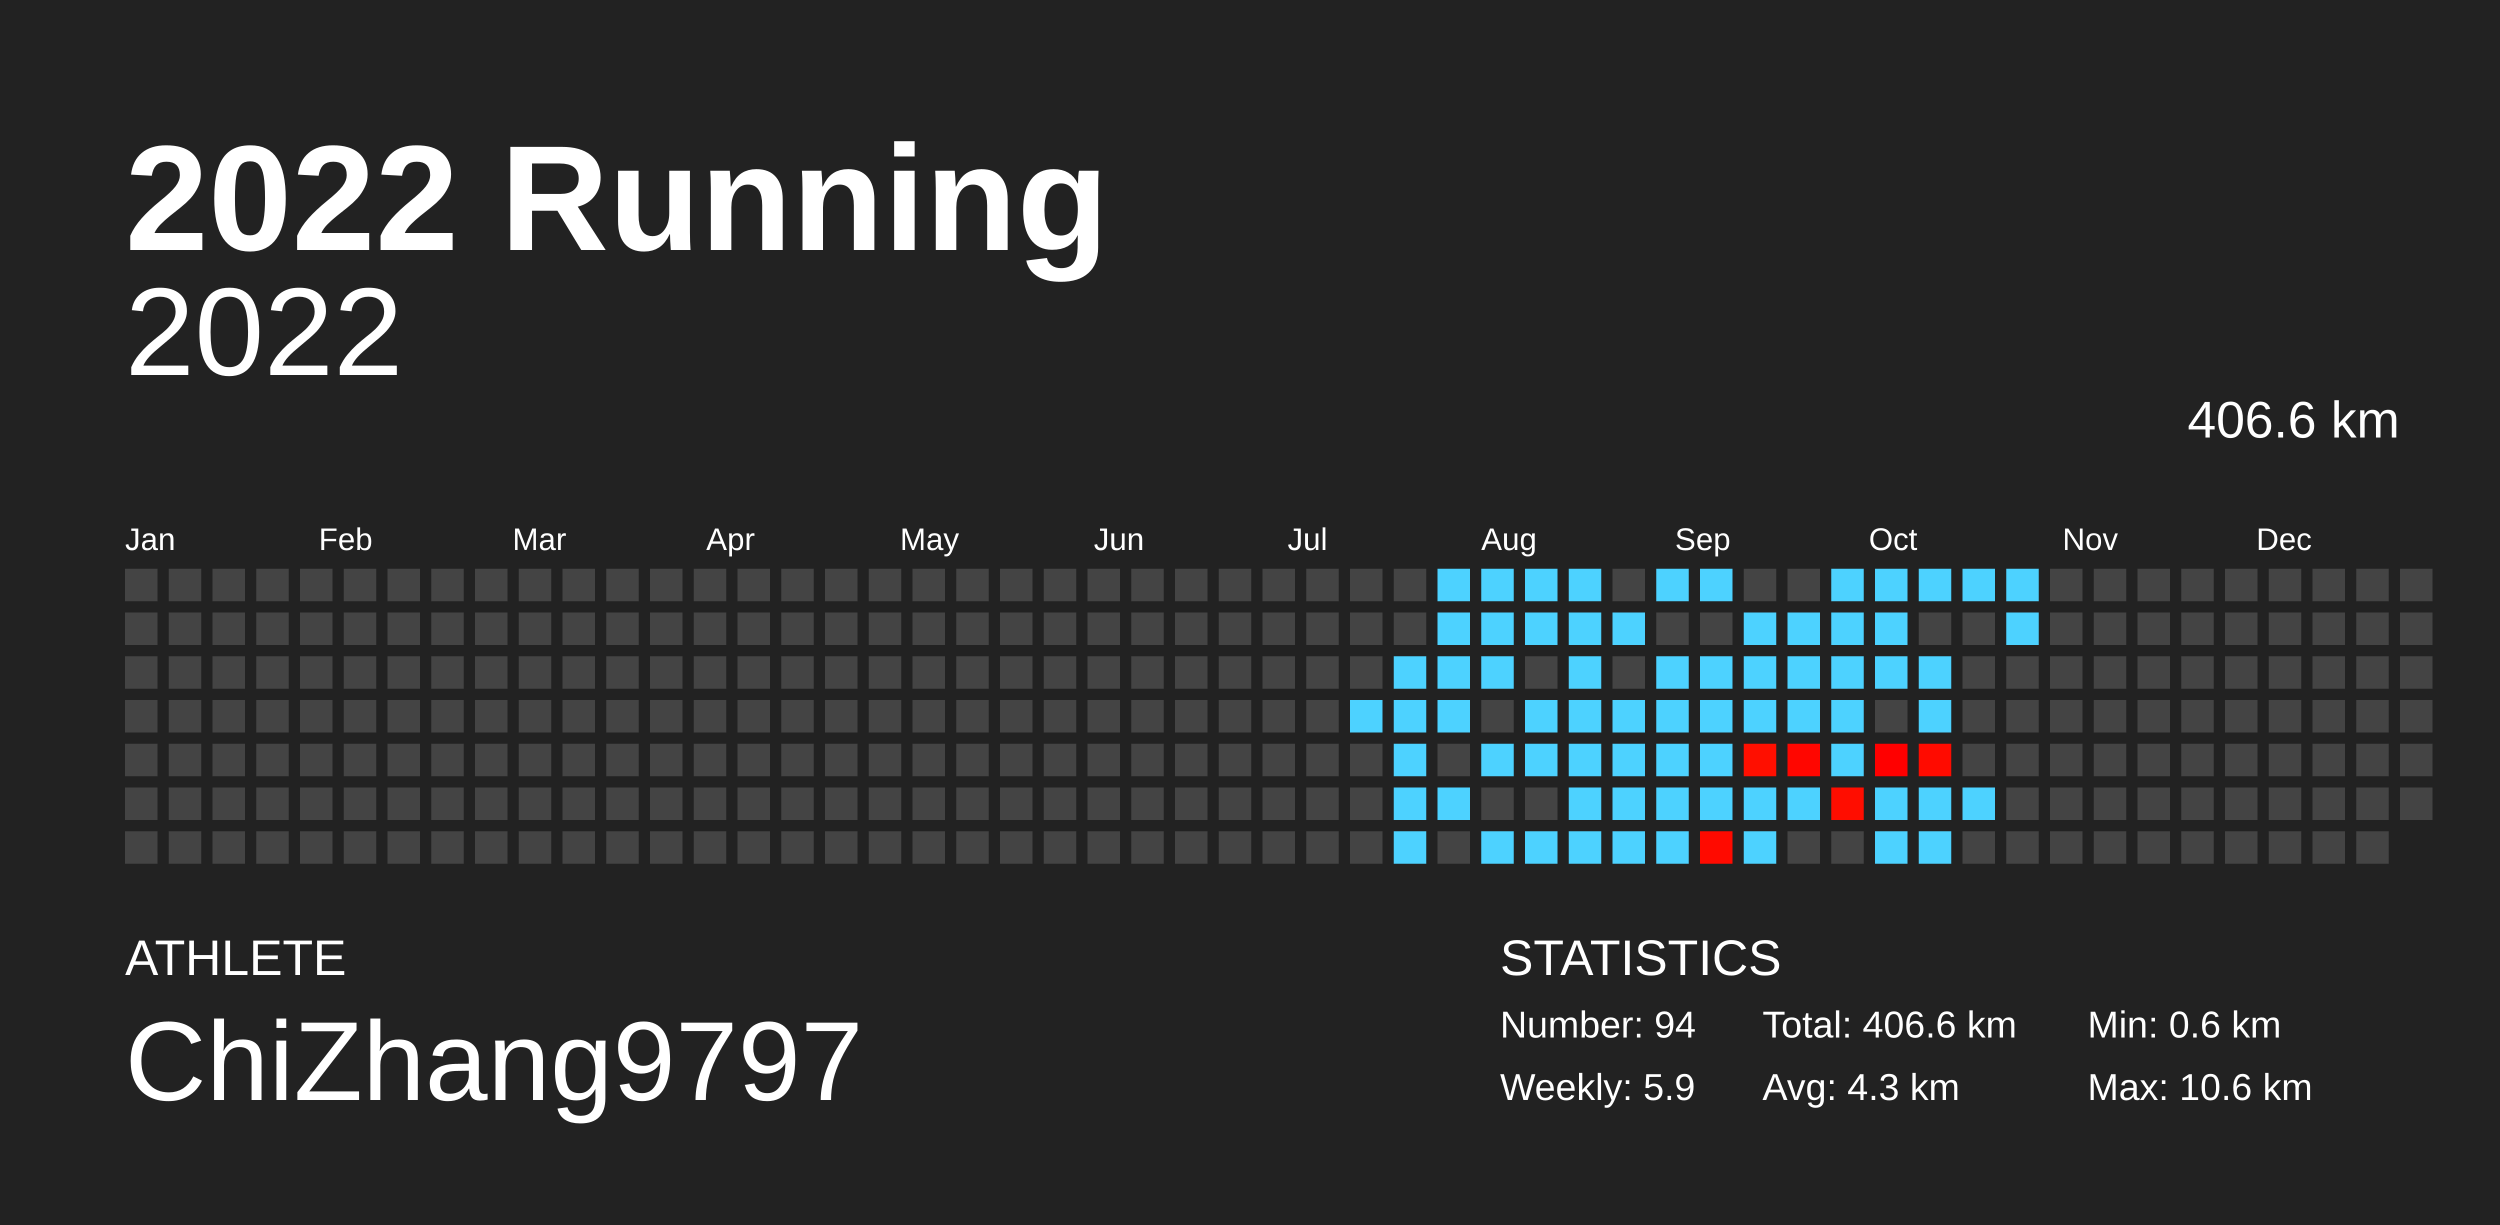
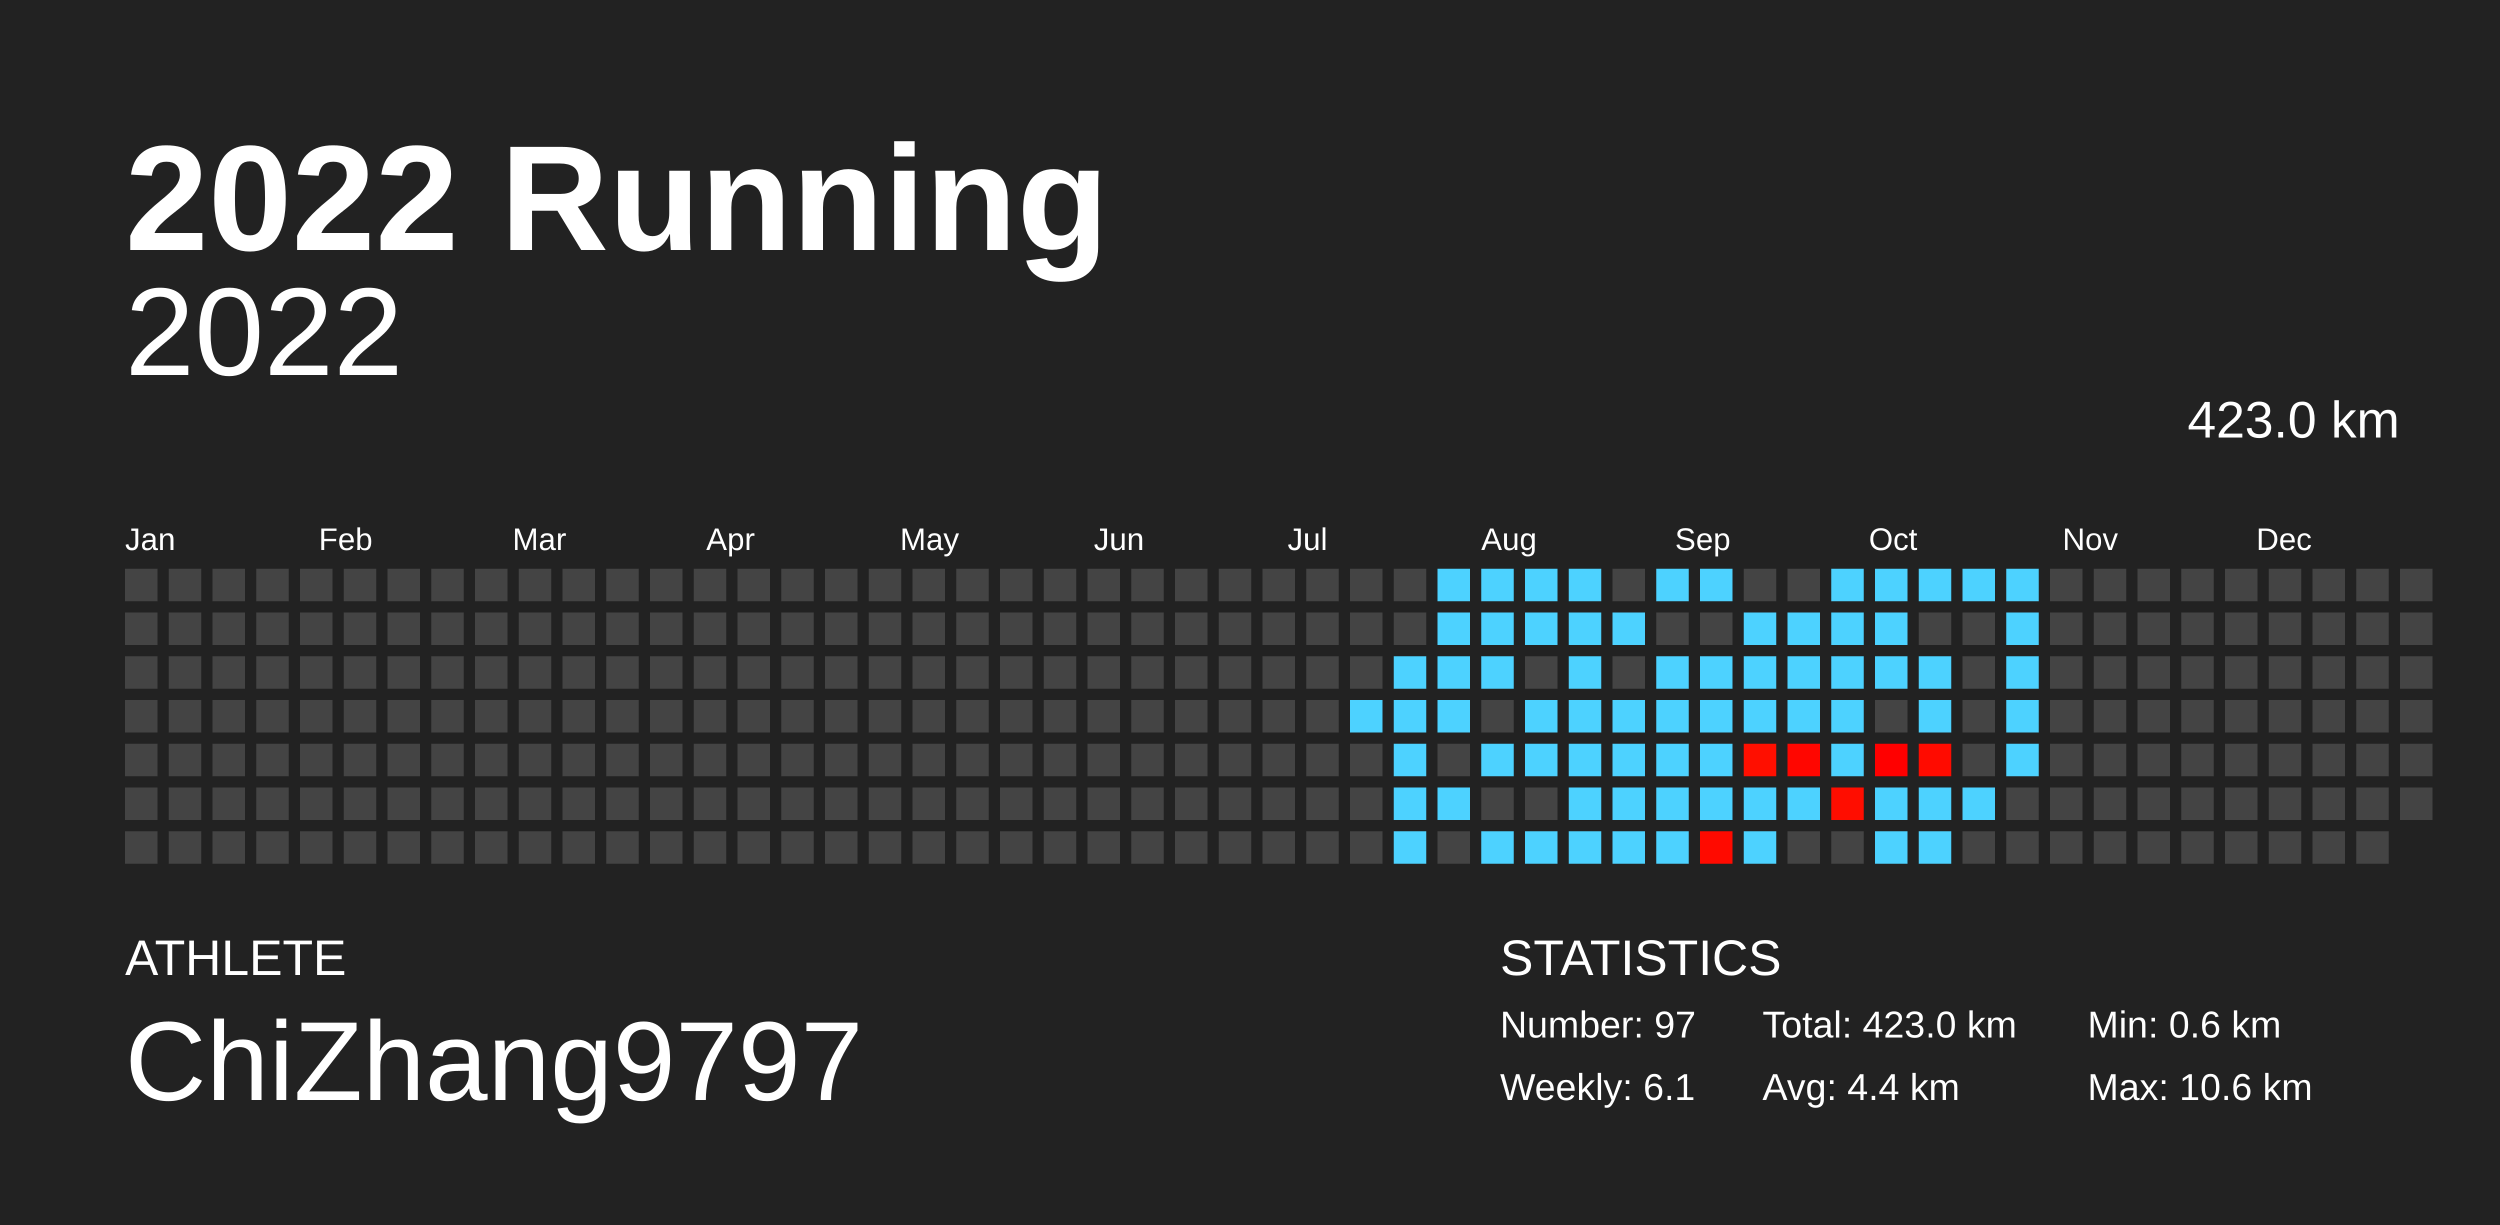
<svg xmlns="http://www.w3.org/2000/svg" baseProfile="full" height="98mm" version="1.1" viewBox="0,0,200,98" width="200mm">
  <defs />
  <rect fill="#222222" height="98" width="200" x="0" y="0" />
  <text fill="#FFFFFF" style="font-size:12px; font-family:Arial; font-weight:bold;" x="10" y="20">2022 Running</text>
  <text fill="#FFFFFF" style="font-size:4px; font-family:Arial" x="10" y="78">ATHLETE</text>
  <text fill="#FFFFFF" style="font-size:9px; font-family:Arial" x="10" y="88">ChiZhang9797</text>
  <text fill="#FFFFFF" style="font-size:4px; font-family:Arial" x="120" y="78">STATISTICS</text>
-   <text fill="#FFFFFF" style="font-size:3px; font-family:Arial" x="120" y="83">Number: 94</text>
-   <text fill="#FFFFFF" style="font-size:3px; font-family:Arial" x="120" y="88">Weekly: 5.9</text>
-   <text fill="#FFFFFF" style="font-size:3px; font-family:Arial" x="141" y="83">Total: 406.6 km</text>
-   <text fill="#FFFFFF" style="font-size:3px; font-family:Arial" x="141" y="88">Avg: 4.3 km</text>
+   <text fill="#FFFFFF" style="font-size:3px; font-family:Arial" x="120" y="83">Number: 97</text>
+   <text fill="#FFFFFF" style="font-size:3px; font-family:Arial" x="120" y="88">Weekly: 6.1</text>
+   <text fill="#FFFFFF" style="font-size:3px; font-family:Arial" x="141" y="83">Total: 423.0 km</text>
+   <text fill="#FFFFFF" style="font-size:3px; font-family:Arial" x="141" y="88">Avg: 4.4 km</text>
  <text fill="#FFFFFF" style="font-size:3px; font-family:Arial" x="167" y="83">Min: 0.6 km</text>
  <text fill="#FFFFFF" style="font-size:3px; font-family:Arial" x="167" y="88">Max: 10.6 km</text>
  <text alignment-baseline="hanging" fill="#FFFFFF" style="font-size:10.0px; font-family:Arial;" x="10" y="30">2022</text>
-   <text alignment-baseline="hanging" fill="#FFFFFF" style="font-size:4.125px; font-family:Arial;" x="175" y="35">406.6 km</text>
+   <text alignment-baseline="hanging" fill="#FFFFFF" style="font-size:4.125px; font-family:Arial;" x="175" y="35">423.0 km</text>
  <text fill="#FFFFFF" style="font-size:2.5px; font-family:Arial" x="10.0" y="44">Jan</text>
  <text fill="#FFFFFF" style="font-size:2.5px; font-family:Arial" x="25.5" y="44">Feb</text>
  <text fill="#FFFFFF" style="font-size:2.5px; font-family:Arial" x="41.0" y="44">Mar</text>
  <text fill="#FFFFFF" style="font-size:2.5px; font-family:Arial" x="56.5" y="44">Apr</text>
  <text fill="#FFFFFF" style="font-size:2.5px; font-family:Arial" x="72.0" y="44">May</text>
  <text fill="#FFFFFF" style="font-size:2.5px; font-family:Arial" x="87.5" y="44">Jun</text>
  <text fill="#FFFFFF" style="font-size:2.5px; font-family:Arial" x="103.0" y="44">Jul</text>
  <text fill="#FFFFFF" style="font-size:2.5px; font-family:Arial" x="118.5" y="44">Aug</text>
  <text fill="#FFFFFF" style="font-size:2.5px; font-family:Arial" x="134.0" y="44">Sep</text>
  <text fill="#FFFFFF" style="font-size:2.5px; font-family:Arial" x="149.5" y="44">Oct</text>
  <text fill="#FFFFFF" style="font-size:2.5px; font-family:Arial" x="165.0" y="44">Nov</text>
  <text fill="#FFFFFF" style="font-size:2.5px; font-family:Arial" x="180.5" y="44">Dec</text>
  <rect fill="#444444" height="2.6" width="2.6" x="10.0" y="45.5" />
  <rect fill="#444444" height="2.6" width="2.6" x="10.0" y="49.0" />
  <rect fill="#444444" height="2.6" width="2.6" x="10.0" y="52.5" />
  <rect fill="#444444" height="2.6" width="2.6" x="10.0" y="56.0" />
  <rect fill="#444444" height="2.6" width="2.6" x="10.0" y="59.5" />
  <rect fill="#444444" height="2.6" width="2.6" x="10.0" y="63.0" />
  <rect fill="#444444" height="2.6" width="2.6" x="10.0" y="66.5" />
  <rect fill="#444444" height="2.6" width="2.6" x="13.5" y="45.5" />
  <rect fill="#444444" height="2.6" width="2.6" x="13.5" y="49.0" />
  <rect fill="#444444" height="2.6" width="2.6" x="13.5" y="52.5" />
  <rect fill="#444444" height="2.6" width="2.6" x="13.5" y="56.0" />
  <rect fill="#444444" height="2.6" width="2.6" x="13.5" y="59.5" />
  <rect fill="#444444" height="2.6" width="2.6" x="13.5" y="63.0" />
  <rect fill="#444444" height="2.6" width="2.6" x="13.5" y="66.5" />
  <rect fill="#444444" height="2.6" width="2.6" x="17.0" y="45.5" />
  <rect fill="#444444" height="2.6" width="2.6" x="17.0" y="49.0" />
  <rect fill="#444444" height="2.6" width="2.6" x="17.0" y="52.5" />
  <rect fill="#444444" height="2.6" width="2.6" x="17.0" y="56.0" />
  <rect fill="#444444" height="2.6" width="2.6" x="17.0" y="59.5" />
  <rect fill="#444444" height="2.6" width="2.6" x="17.0" y="63.0" />
  <rect fill="#444444" height="2.6" width="2.6" x="17.0" y="66.5" />
  <rect fill="#444444" height="2.6" width="2.6" x="20.5" y="45.5" />
  <rect fill="#444444" height="2.6" width="2.6" x="20.5" y="49.0" />
  <rect fill="#444444" height="2.6" width="2.6" x="20.5" y="52.5" />
  <rect fill="#444444" height="2.6" width="2.6" x="20.5" y="56.0" />
  <rect fill="#444444" height="2.6" width="2.6" x="20.5" y="59.5" />
  <rect fill="#444444" height="2.6" width="2.6" x="20.5" y="63.0" />
  <rect fill="#444444" height="2.6" width="2.6" x="20.5" y="66.5" />
  <rect fill="#444444" height="2.6" width="2.6" x="24.0" y="45.5" />
  <rect fill="#444444" height="2.6" width="2.6" x="24.0" y="49.0" />
  <rect fill="#444444" height="2.6" width="2.6" x="24.0" y="52.5" />
  <rect fill="#444444" height="2.6" width="2.6" x="24.0" y="56.0" />
  <rect fill="#444444" height="2.6" width="2.6" x="24.0" y="59.5" />
  <rect fill="#444444" height="2.6" width="2.6" x="24.0" y="63.0" />
  <rect fill="#444444" height="2.6" width="2.6" x="24.0" y="66.5" />
  <rect fill="#444444" height="2.6" width="2.6" x="27.5" y="45.5" />
  <rect fill="#444444" height="2.6" width="2.6" x="27.5" y="49.0" />
  <rect fill="#444444" height="2.6" width="2.6" x="27.5" y="52.5" />
  <rect fill="#444444" height="2.6" width="2.6" x="27.5" y="56.0" />
  <rect fill="#444444" height="2.6" width="2.6" x="27.5" y="59.5" />
  <rect fill="#444444" height="2.6" width="2.6" x="27.5" y="63.0" />
  <rect fill="#444444" height="2.6" width="2.6" x="27.5" y="66.5" />
  <rect fill="#444444" height="2.6" width="2.6" x="31.0" y="45.5" />
  <rect fill="#444444" height="2.6" width="2.6" x="31.0" y="49.0" />
  <rect fill="#444444" height="2.6" width="2.6" x="31.0" y="52.5" />
  <rect fill="#444444" height="2.6" width="2.6" x="31.0" y="56.0" />
  <rect fill="#444444" height="2.6" width="2.6" x="31.0" y="59.5" />
  <rect fill="#444444" height="2.6" width="2.6" x="31.0" y="63.0" />
  <rect fill="#444444" height="2.6" width="2.6" x="31.0" y="66.5" />
  <rect fill="#444444" height="2.6" width="2.6" x="34.5" y="45.5" />
  <rect fill="#444444" height="2.6" width="2.6" x="34.5" y="49.0" />
  <rect fill="#444444" height="2.6" width="2.6" x="34.5" y="52.5" />
  <rect fill="#444444" height="2.6" width="2.6" x="34.5" y="56.0" />
  <rect fill="#444444" height="2.6" width="2.6" x="34.5" y="59.5" />
  <rect fill="#444444" height="2.6" width="2.6" x="34.5" y="63.0" />
  <rect fill="#444444" height="2.6" width="2.6" x="34.5" y="66.5" />
  <rect fill="#444444" height="2.6" width="2.6" x="38.0" y="45.5" />
  <rect fill="#444444" height="2.6" width="2.6" x="38.0" y="49.0" />
  <rect fill="#444444" height="2.6" width="2.6" x="38.0" y="52.5" />
  <rect fill="#444444" height="2.6" width="2.6" x="38.0" y="56.0" />
  <rect fill="#444444" height="2.6" width="2.6" x="38.0" y="59.5" />
  <rect fill="#444444" height="2.6" width="2.6" x="38.0" y="63.0" />
  <rect fill="#444444" height="2.6" width="2.6" x="38.0" y="66.5" />
  <rect fill="#444444" height="2.6" width="2.6" x="41.5" y="45.5" />
  <rect fill="#444444" height="2.6" width="2.6" x="41.5" y="49.0" />
  <rect fill="#444444" height="2.6" width="2.6" x="41.5" y="52.5" />
  <rect fill="#444444" height="2.6" width="2.6" x="41.5" y="56.0" />
  <rect fill="#444444" height="2.6" width="2.6" x="41.5" y="59.5" />
  <rect fill="#444444" height="2.6" width="2.6" x="41.5" y="63.0" />
  <rect fill="#444444" height="2.6" width="2.6" x="41.5" y="66.5" />
  <rect fill="#444444" height="2.6" width="2.6" x="45.0" y="45.5" />
  <rect fill="#444444" height="2.6" width="2.6" x="45.0" y="49.0" />
  <rect fill="#444444" height="2.6" width="2.6" x="45.0" y="52.5" />
  <rect fill="#444444" height="2.6" width="2.6" x="45.0" y="56.0" />
  <rect fill="#444444" height="2.6" width="2.6" x="45.0" y="59.5" />
  <rect fill="#444444" height="2.6" width="2.6" x="45.0" y="63.0" />
  <rect fill="#444444" height="2.6" width="2.6" x="45.0" y="66.5" />
  <rect fill="#444444" height="2.6" width="2.6" x="48.5" y="45.5" />
  <rect fill="#444444" height="2.6" width="2.6" x="48.5" y="49.0" />
  <rect fill="#444444" height="2.6" width="2.6" x="48.5" y="52.5" />
  <rect fill="#444444" height="2.6" width="2.6" x="48.5" y="56.0" />
  <rect fill="#444444" height="2.6" width="2.6" x="48.5" y="59.5" />
  <rect fill="#444444" height="2.6" width="2.6" x="48.5" y="63.0" />
  <rect fill="#444444" height="2.6" width="2.6" x="48.5" y="66.5" />
  <rect fill="#444444" height="2.6" width="2.6" x="52.0" y="45.5" />
  <rect fill="#444444" height="2.6" width="2.6" x="52.0" y="49.0" />
  <rect fill="#444444" height="2.6" width="2.6" x="52.0" y="52.5" />
  <rect fill="#444444" height="2.6" width="2.6" x="52.0" y="56.0" />
  <rect fill="#444444" height="2.6" width="2.6" x="52.0" y="59.5" />
  <rect fill="#444444" height="2.6" width="2.6" x="52.0" y="63.0" />
  <rect fill="#444444" height="2.6" width="2.6" x="52.0" y="66.5" />
  <rect fill="#444444" height="2.6" width="2.6" x="55.5" y="45.5" />
  <rect fill="#444444" height="2.6" width="2.6" x="55.5" y="49.0" />
  <rect fill="#444444" height="2.6" width="2.6" x="55.5" y="52.5" />
  <rect fill="#444444" height="2.6" width="2.6" x="55.5" y="56.0" />
  <rect fill="#444444" height="2.6" width="2.6" x="55.5" y="59.5" />
  <rect fill="#444444" height="2.6" width="2.6" x="55.5" y="63.0" />
  <rect fill="#444444" height="2.6" width="2.6" x="55.5" y="66.5" />
  <rect fill="#444444" height="2.6" width="2.6" x="59.0" y="45.5" />
  <rect fill="#444444" height="2.6" width="2.6" x="59.0" y="49.0" />
  <rect fill="#444444" height="2.6" width="2.6" x="59.0" y="52.5" />
  <rect fill="#444444" height="2.6" width="2.6" x="59.0" y="56.0" />
  <rect fill="#444444" height="2.6" width="2.6" x="59.0" y="59.5" />
  <rect fill="#444444" height="2.6" width="2.6" x="59.0" y="63.0" />
  <rect fill="#444444" height="2.6" width="2.6" x="59.0" y="66.5" />
  <rect fill="#444444" height="2.6" width="2.6" x="62.5" y="45.5" />
  <rect fill="#444444" height="2.6" width="2.6" x="62.5" y="49.0" />
  <rect fill="#444444" height="2.6" width="2.6" x="62.5" y="52.5" />
  <rect fill="#444444" height="2.6" width="2.6" x="62.5" y="56.0" />
  <rect fill="#444444" height="2.6" width="2.6" x="62.5" y="59.5" />
  <rect fill="#444444" height="2.6" width="2.6" x="62.5" y="63.0" />
  <rect fill="#444444" height="2.6" width="2.6" x="62.5" y="66.5" />
  <rect fill="#444444" height="2.6" width="2.6" x="66.0" y="45.5" />
  <rect fill="#444444" height="2.6" width="2.6" x="66.0" y="49.0" />
  <rect fill="#444444" height="2.6" width="2.6" x="66.0" y="52.5" />
  <rect fill="#444444" height="2.6" width="2.6" x="66.0" y="56.0" />
  <rect fill="#444444" height="2.6" width="2.6" x="66.0" y="59.5" />
  <rect fill="#444444" height="2.6" width="2.6" x="66.0" y="63.0" />
  <rect fill="#444444" height="2.6" width="2.6" x="66.0" y="66.5" />
  <rect fill="#444444" height="2.6" width="2.6" x="69.5" y="45.5" />
  <rect fill="#444444" height="2.6" width="2.6" x="69.5" y="49.0" />
  <rect fill="#444444" height="2.6" width="2.6" x="69.5" y="52.5" />
  <rect fill="#444444" height="2.6" width="2.6" x="69.5" y="56.0" />
  <rect fill="#444444" height="2.6" width="2.6" x="69.5" y="59.5" />
  <rect fill="#444444" height="2.6" width="2.6" x="69.5" y="63.0" />
  <rect fill="#444444" height="2.6" width="2.6" x="69.5" y="66.5" />
  <rect fill="#444444" height="2.6" width="2.6" x="73.0" y="45.5" />
  <rect fill="#444444" height="2.6" width="2.6" x="73.0" y="49.0" />
  <rect fill="#444444" height="2.6" width="2.6" x="73.0" y="52.5" />
  <rect fill="#444444" height="2.6" width="2.6" x="73.0" y="56.0" />
  <rect fill="#444444" height="2.6" width="2.6" x="73.0" y="59.5" />
  <rect fill="#444444" height="2.6" width="2.6" x="73.0" y="63.0" />
  <rect fill="#444444" height="2.6" width="2.6" x="73.0" y="66.5" />
  <rect fill="#444444" height="2.6" width="2.6" x="76.5" y="45.5" />
  <rect fill="#444444" height="2.6" width="2.6" x="76.5" y="49.0" />
  <rect fill="#444444" height="2.6" width="2.6" x="76.5" y="52.5" />
  <rect fill="#444444" height="2.6" width="2.6" x="76.5" y="56.0" />
  <rect fill="#444444" height="2.6" width="2.6" x="76.5" y="59.5" />
  <rect fill="#444444" height="2.6" width="2.6" x="76.5" y="63.0" />
  <rect fill="#444444" height="2.6" width="2.6" x="76.5" y="66.5" />
  <rect fill="#444444" height="2.6" width="2.6" x="80.0" y="45.5" />
  <rect fill="#444444" height="2.6" width="2.6" x="80.0" y="49.0" />
  <rect fill="#444444" height="2.6" width="2.6" x="80.0" y="52.5" />
  <rect fill="#444444" height="2.6" width="2.6" x="80.0" y="56.0" />
  <rect fill="#444444" height="2.6" width="2.6" x="80.0" y="59.5" />
  <rect fill="#444444" height="2.6" width="2.6" x="80.0" y="63.0" />
  <rect fill="#444444" height="2.6" width="2.6" x="80.0" y="66.5" />
  <rect fill="#444444" height="2.6" width="2.6" x="83.5" y="45.5" />
  <rect fill="#444444" height="2.6" width="2.6" x="83.5" y="49.0" />
  <rect fill="#444444" height="2.6" width="2.6" x="83.5" y="52.5" />
  <rect fill="#444444" height="2.6" width="2.6" x="83.5" y="56.0" />
  <rect fill="#444444" height="2.6" width="2.6" x="83.5" y="59.5" />
  <rect fill="#444444" height="2.6" width="2.6" x="83.5" y="63.0" />
  <rect fill="#444444" height="2.6" width="2.6" x="83.5" y="66.5" />
  <rect fill="#444444" height="2.6" width="2.6" x="87.0" y="45.5" />
  <rect fill="#444444" height="2.6" width="2.6" x="87.0" y="49.0" />
  <rect fill="#444444" height="2.6" width="2.6" x="87.0" y="52.5" />
  <rect fill="#444444" height="2.6" width="2.6" x="87.0" y="56.0" />
  <rect fill="#444444" height="2.6" width="2.6" x="87.0" y="59.5" />
  <rect fill="#444444" height="2.6" width="2.6" x="87.0" y="63.0" />
  <rect fill="#444444" height="2.6" width="2.6" x="87.0" y="66.5" />
  <rect fill="#444444" height="2.6" width="2.6" x="90.5" y="45.5" />
  <rect fill="#444444" height="2.6" width="2.6" x="90.5" y="49.0" />
  <rect fill="#444444" height="2.6" width="2.6" x="90.5" y="52.5" />
  <rect fill="#444444" height="2.6" width="2.6" x="90.5" y="56.0" />
  <rect fill="#444444" height="2.6" width="2.6" x="90.5" y="59.5" />
  <rect fill="#444444" height="2.6" width="2.6" x="90.5" y="63.0" />
  <rect fill="#444444" height="2.6" width="2.6" x="90.5" y="66.5" />
  <rect fill="#444444" height="2.6" width="2.6" x="94.0" y="45.5" />
  <rect fill="#444444" height="2.6" width="2.6" x="94.0" y="49.0" />
  <rect fill="#444444" height="2.6" width="2.6" x="94.0" y="52.5" />
  <rect fill="#444444" height="2.6" width="2.6" x="94.0" y="56.0" />
  <rect fill="#444444" height="2.6" width="2.6" x="94.0" y="59.5" />
  <rect fill="#444444" height="2.6" width="2.6" x="94.0" y="63.0" />
  <rect fill="#444444" height="2.6" width="2.6" x="94.0" y="66.5" />
  <rect fill="#444444" height="2.6" width="2.6" x="97.5" y="45.5" />
  <rect fill="#444444" height="2.6" width="2.6" x="97.5" y="49.0" />
  <rect fill="#444444" height="2.6" width="2.6" x="97.5" y="52.5" />
  <rect fill="#444444" height="2.6" width="2.6" x="97.5" y="56.0" />
  <rect fill="#444444" height="2.6" width="2.6" x="97.5" y="59.5" />
  <rect fill="#444444" height="2.6" width="2.6" x="97.5" y="63.0" />
  <rect fill="#444444" height="2.6" width="2.6" x="97.5" y="66.5" />
  <rect fill="#444444" height="2.6" width="2.6" x="101.0" y="45.5" />
  <rect fill="#444444" height="2.6" width="2.6" x="101.0" y="49.0" />
  <rect fill="#444444" height="2.6" width="2.6" x="101.0" y="52.5" />
  <rect fill="#444444" height="2.6" width="2.6" x="101.0" y="56.0" />
  <rect fill="#444444" height="2.6" width="2.6" x="101.0" y="59.5" />
  <rect fill="#444444" height="2.6" width="2.6" x="101.0" y="63.0" />
  <rect fill="#444444" height="2.6" width="2.6" x="101.0" y="66.5" />
  <rect fill="#444444" height="2.6" width="2.6" x="104.5" y="45.5" />
  <rect fill="#444444" height="2.6" width="2.6" x="104.5" y="49.0" />
  <rect fill="#444444" height="2.6" width="2.6" x="104.5" y="52.5" />
  <rect fill="#444444" height="2.6" width="2.6" x="104.5" y="56.0" />
  <rect fill="#444444" height="2.6" width="2.6" x="104.5" y="59.5" />
  <rect fill="#444444" height="2.6" width="2.6" x="104.5" y="63.0" />
  <rect fill="#444444" height="2.6" width="2.6" x="104.5" y="66.5" />
  <rect fill="#444444" height="2.6" width="2.6" x="108.0" y="45.5" />
  <rect fill="#444444" height="2.6" width="2.6" x="108.0" y="49.0" />
  <rect fill="#444444" height="2.6" width="2.6" x="108.0" y="52.5" />
  <rect fill="#4dd2ff" height="2.6" width="2.6" x="108.0" y="56.0" />
  <rect fill="#444444" height="2.6" width="2.6" x="108.0" y="59.5" />
  <rect fill="#444444" height="2.6" width="2.6" x="108.0" y="63.0" />
  <rect fill="#444444" height="2.6" width="2.6" x="108.0" y="66.5" />
  <rect fill="#444444" height="2.6" width="2.6" x="111.5" y="45.5" />
  <rect fill="#444444" height="2.6" width="2.6" x="111.5" y="49.0" />
  <rect fill="#4dd2ff" height="2.6" width="2.6" x="111.5" y="52.5" />
  <rect fill="#4dd2ff" height="2.6" width="2.6" x="111.5" y="56.0" />
  <rect fill="#4dd2ff" height="2.6" width="2.6" x="111.5" y="59.5" />
  <rect fill="#4dd2ff" height="2.6" width="2.6" x="111.5" y="63.0" />
  <rect fill="#4dd2ff" height="2.6" width="2.6" x="111.5" y="66.5" />
  <rect fill="#4dd2ff" height="2.6" width="2.6" x="115.0" y="45.5" />
  <rect fill="#4dd2ff" height="2.6" width="2.6" x="115.0" y="49.0" />
  <rect fill="#4dd2ff" height="2.6" width="2.6" x="115.0" y="52.5" />
  <rect fill="#4dd2ff" height="2.6" width="2.6" x="115.0" y="56.0" />
  <rect fill="#444444" height="2.6" width="2.6" x="115.0" y="59.5" />
  <rect fill="#4dd2ff" height="2.6" width="2.6" x="115.0" y="63.0" />
  <rect fill="#444444" height="2.6" width="2.6" x="115.0" y="66.5" />
  <rect fill="#4dd2ff" height="2.6" width="2.6" x="118.5" y="45.5" />
  <rect fill="#4dd2ff" height="2.6" width="2.6" x="118.5" y="49.0" />
  <rect fill="#4dd2ff" height="2.6" width="2.6" x="118.5" y="52.5" />
  <rect fill="#444444" height="2.6" width="2.6" x="118.5" y="56.0" />
  <rect fill="#4dd2ff" height="2.6" width="2.6" x="118.5" y="59.5" />
  <rect fill="#444444" height="2.6" width="2.6" x="118.5" y="63.0" />
  <rect fill="#4dd2ff" height="2.6" width="2.6" x="118.5" y="66.5" />
  <rect fill="#4dd2ff" height="2.6" width="2.6" x="122.0" y="45.5" />
  <rect fill="#4dd2ff" height="2.6" width="2.6" x="122.0" y="49.0" />
  <rect fill="#444444" height="2.6" width="2.6" x="122.0" y="52.5" />
  <rect fill="#4dd2ff" height="2.6" width="2.6" x="122.0" y="56.0" />
  <rect fill="#4dd2ff" height="2.6" width="2.6" x="122.0" y="59.5" />
  <rect fill="#444444" height="2.6" width="2.6" x="122.0" y="63.0" />
  <rect fill="#4dd2ff" height="2.6" width="2.6" x="122.0" y="66.5" />
  <rect fill="#4dd2ff" height="2.6" width="2.6" x="125.5" y="45.5" />
  <rect fill="#4dd2ff" height="2.6" width="2.6" x="125.5" y="49.0" />
  <rect fill="#4dd2ff" height="2.6" width="2.6" x="125.5" y="52.5" />
  <rect fill="#4dd2ff" height="2.6" width="2.6" x="125.5" y="56.0" />
  <rect fill="#4dd2ff" height="2.6" width="2.6" x="125.5" y="59.5" />
  <rect fill="#4dd2ff" height="2.6" width="2.6" x="125.5" y="63.0" />
  <rect fill="#4dd2ff" height="2.6" width="2.6" x="125.5" y="66.5" />
  <rect fill="#444444" height="2.6" width="2.6" x="129.0" y="45.5" />
  <rect fill="#4dd2ff" height="2.6" width="2.6" x="129.0" y="49.0" />
  <rect fill="#444444" height="2.6" width="2.6" x="129.0" y="52.5" />
  <rect fill="#4dd2ff" height="2.6" width="2.6" x="129.0" y="56.0" />
  <rect fill="#4dd2ff" height="2.6" width="2.6" x="129.0" y="59.5" />
  <rect fill="#4dd2ff" height="2.6" width="2.6" x="129.0" y="63.0" />
  <rect fill="#4dd2ff" height="2.6" width="2.6" x="129.0" y="66.5" />
  <rect fill="#4dd2ff" height="2.6" width="2.6" x="132.5" y="45.5" />
  <rect fill="#444444" height="2.6" width="2.6" x="132.5" y="49.0" />
  <rect fill="#4dd2ff" height="2.6" width="2.6" x="132.5" y="52.5" />
  <rect fill="#4dd2ff" height="2.6" width="2.6" x="132.5" y="56.0" />
  <rect fill="#4dd2ff" height="2.6" width="2.6" x="132.5" y="59.5" />
  <rect fill="#4dd2ff" height="2.6" width="2.6" x="132.5" y="63.0" />
  <rect fill="#4dd2ff" height="2.6" width="2.6" x="132.5" y="66.5" />
  <rect fill="#4dd2ff" height="2.6" width="2.6" x="136.0" y="45.5" />
  <rect fill="#444444" height="2.6" width="2.6" x="136.0" y="49.0" />
  <rect fill="#4dd2ff" height="2.6" width="2.6" x="136.0" y="52.5" />
  <rect fill="#4dd2ff" height="2.6" width="2.6" x="136.0" y="56.0" />
  <rect fill="#4dd2ff" height="2.6" width="2.6" x="136.0" y="59.5" />
  <rect fill="#4dd2ff" height="2.6" width="2.6" x="136.0" y="63.0" />
  <rect fill="#ff0a00" height="2.6" width="2.6" x="136.0" y="66.5" />
  <rect fill="#444444" height="2.6" width="2.6" x="139.5" y="45.5" />
  <rect fill="#4dd2ff" height="2.6" width="2.6" x="139.5" y="49.0" />
  <rect fill="#4dd2ff" height="2.6" width="2.6" x="139.5" y="52.5" />
  <rect fill="#4dd2ff" height="2.6" width="2.6" x="139.5" y="56.0" />
  <rect fill="#ff0f00" height="2.6" width="2.6" x="139.5" y="59.5" />
  <rect fill="#4dd2ff" height="2.6" width="2.6" x="139.5" y="63.0" />
  <rect fill="#4dd2ff" height="2.6" width="2.6" x="139.5" y="66.5" />
  <rect fill="#444444" height="2.6" width="2.6" x="143.0" y="45.5" />
  <rect fill="#4dd2ff" height="2.6" width="2.6" x="143.0" y="49.0" />
  <rect fill="#4dd2ff" height="2.6" width="2.6" x="143.0" y="52.5" />
  <rect fill="#4dd2ff" height="2.6" width="2.6" x="143.0" y="56.0" />
  <rect fill="#ff0600" height="2.6" width="2.6" x="143.0" y="59.5" />
  <rect fill="#4dd2ff" height="2.6" width="2.6" x="143.0" y="63.0" />
  <rect fill="#444444" height="2.6" width="2.6" x="143.0" y="66.5" />
  <rect fill="#4dd2ff" height="2.6" width="2.6" x="146.5" y="45.5" />
  <rect fill="#4dd2ff" height="2.6" width="2.6" x="146.5" y="49.0" />
  <rect fill="#4dd2ff" height="2.6" width="2.6" x="146.5" y="52.5" />
  <rect fill="#4dd2ff" height="2.6" width="2.6" x="146.5" y="56.0" />
  <rect fill="#4dd2ff" height="2.6" width="2.6" x="146.5" y="59.5" />
  <rect fill="#ff0d00" height="2.6" width="2.6" x="146.5" y="63.0" />
  <rect fill="#444444" height="2.6" width="2.6" x="146.5" y="66.5" />
  <rect fill="#4dd2ff" height="2.6" width="2.6" x="150.0" y="45.5" />
  <rect fill="#4dd2ff" height="2.6" width="2.6" x="150.0" y="49.0" />
  <rect fill="#4dd2ff" height="2.6" width="2.6" x="150.0" y="52.5" />
  <rect fill="#444444" height="2.6" width="2.6" x="150.0" y="56.0" />
  <rect fill="#ff0000" height="2.6" width="2.6" x="150.0" y="59.5" />
  <rect fill="#4dd2ff" height="2.6" width="2.6" x="150.0" y="63.0" />
  <rect fill="#4dd2ff" height="2.6" width="2.6" x="150.0" y="66.5" />
  <rect fill="#4dd2ff" height="2.6" width="2.6" x="153.5" y="45.5" />
  <rect fill="#444444" height="2.6" width="2.6" x="153.5" y="49.0" />
  <rect fill="#4dd2ff" height="2.6" width="2.6" x="153.5" y="52.5" />
  <rect fill="#4dd2ff" height="2.6" width="2.6" x="153.5" y="56.0" />
  <rect fill="#ff0b00" height="2.6" width="2.6" x="153.5" y="59.5" />
  <rect fill="#4dd2ff" height="2.6" width="2.6" x="153.5" y="63.0" />
  <rect fill="#4dd2ff" height="2.6" width="2.6" x="153.5" y="66.5" />
  <rect fill="#4dd2ff" height="2.6" width="2.6" x="157.0" y="45.5" />
  <rect fill="#444444" height="2.6" width="2.6" x="157.0" y="49.0" />
  <rect fill="#444444" height="2.6" width="2.6" x="157.0" y="52.5" />
  <rect fill="#444444" height="2.6" width="2.6" x="157.0" y="56.0" />
  <rect fill="#444444" height="2.6" width="2.6" x="157.0" y="59.5" />
  <rect fill="#4dd2ff" height="2.6" width="2.6" x="157.0" y="63.0" />
  <rect fill="#444444" height="2.6" width="2.6" x="157.0" y="66.5" />
  <rect fill="#4dd2ff" height="2.6" width="2.6" x="160.5" y="45.5" />
  <rect fill="#4dd2ff" height="2.6" width="2.6" x="160.5" y="49.0" />
-   <rect fill="#444444" height="2.6" width="2.6" x="160.5" y="52.5" />
-   <rect fill="#444444" height="2.6" width="2.6" x="160.5" y="56.0" />
-   <rect fill="#444444" height="2.6" width="2.6" x="160.5" y="59.5" />
+   <rect fill="#4dd2ff" height="2.6" width="2.6" x="160.5" y="52.5" />
+   <rect fill="#4dd2ff" height="2.6" width="2.6" x="160.5" y="56.0" />
+   <rect fill="#4dd2ff" height="2.6" width="2.6" x="160.5" y="59.5" />
  <rect fill="#444444" height="2.6" width="2.6" x="160.5" y="63.0" />
  <rect fill="#444444" height="2.6" width="2.6" x="160.5" y="66.5" />
  <rect fill="#444444" height="2.6" width="2.6" x="164.0" y="45.5" />
  <rect fill="#444444" height="2.6" width="2.6" x="164.0" y="49.0" />
  <rect fill="#444444" height="2.6" width="2.6" x="164.0" y="52.5" />
  <rect fill="#444444" height="2.6" width="2.6" x="164.0" y="56.0" />
  <rect fill="#444444" height="2.6" width="2.6" x="164.0" y="59.5" />
  <rect fill="#444444" height="2.6" width="2.6" x="164.0" y="63.0" />
  <rect fill="#444444" height="2.6" width="2.6" x="164.0" y="66.5" />
  <rect fill="#444444" height="2.6" width="2.6" x="167.5" y="45.5" />
  <rect fill="#444444" height="2.6" width="2.6" x="167.5" y="49.0" />
  <rect fill="#444444" height="2.6" width="2.6" x="167.5" y="52.5" />
  <rect fill="#444444" height="2.6" width="2.6" x="167.5" y="56.0" />
  <rect fill="#444444" height="2.6" width="2.6" x="167.5" y="59.5" />
  <rect fill="#444444" height="2.6" width="2.6" x="167.5" y="63.0" />
  <rect fill="#444444" height="2.6" width="2.6" x="167.5" y="66.5" />
  <rect fill="#444444" height="2.6" width="2.6" x="171.0" y="45.5" />
  <rect fill="#444444" height="2.6" width="2.6" x="171.0" y="49.0" />
  <rect fill="#444444" height="2.6" width="2.6" x="171.0" y="52.5" />
  <rect fill="#444444" height="2.6" width="2.6" x="171.0" y="56.0" />
  <rect fill="#444444" height="2.6" width="2.6" x="171.0" y="59.5" />
  <rect fill="#444444" height="2.6" width="2.6" x="171.0" y="63.0" />
  <rect fill="#444444" height="2.6" width="2.6" x="171.0" y="66.5" />
  <rect fill="#444444" height="2.6" width="2.6" x="174.5" y="45.5" />
  <rect fill="#444444" height="2.6" width="2.6" x="174.5" y="49.0" />
  <rect fill="#444444" height="2.6" width="2.6" x="174.5" y="52.5" />
  <rect fill="#444444" height="2.6" width="2.6" x="174.5" y="56.0" />
  <rect fill="#444444" height="2.6" width="2.6" x="174.5" y="59.5" />
  <rect fill="#444444" height="2.6" width="2.6" x="174.5" y="63.0" />
  <rect fill="#444444" height="2.6" width="2.6" x="174.5" y="66.5" />
  <rect fill="#444444" height="2.6" width="2.6" x="178.0" y="45.5" />
  <rect fill="#444444" height="2.6" width="2.6" x="178.0" y="49.0" />
  <rect fill="#444444" height="2.6" width="2.6" x="178.0" y="52.5" />
  <rect fill="#444444" height="2.6" width="2.6" x="178.0" y="56.0" />
  <rect fill="#444444" height="2.6" width="2.6" x="178.0" y="59.5" />
  <rect fill="#444444" height="2.6" width="2.6" x="178.0" y="63.0" />
  <rect fill="#444444" height="2.6" width="2.6" x="178.0" y="66.5" />
  <rect fill="#444444" height="2.6" width="2.6" x="181.5" y="45.5" />
  <rect fill="#444444" height="2.6" width="2.6" x="181.5" y="49.0" />
  <rect fill="#444444" height="2.6" width="2.6" x="181.5" y="52.5" />
  <rect fill="#444444" height="2.6" width="2.6" x="181.5" y="56.0" />
  <rect fill="#444444" height="2.6" width="2.6" x="181.5" y="59.5" />
  <rect fill="#444444" height="2.6" width="2.6" x="181.5" y="63.0" />
  <rect fill="#444444" height="2.6" width="2.6" x="181.5" y="66.5" />
  <rect fill="#444444" height="2.6" width="2.6" x="185.0" y="45.5" />
  <rect fill="#444444" height="2.6" width="2.6" x="185.0" y="49.0" />
  <rect fill="#444444" height="2.6" width="2.6" x="185.0" y="52.5" />
  <rect fill="#444444" height="2.6" width="2.6" x="185.0" y="56.0" />
  <rect fill="#444444" height="2.6" width="2.6" x="185.0" y="59.5" />
  <rect fill="#444444" height="2.6" width="2.6" x="185.0" y="63.0" />
  <rect fill="#444444" height="2.6" width="2.6" x="185.0" y="66.5" />
  <rect fill="#444444" height="2.6" width="2.6" x="188.5" y="45.5" />
  <rect fill="#444444" height="2.6" width="2.6" x="188.5" y="49.0" />
  <rect fill="#444444" height="2.6" width="2.6" x="188.5" y="52.5" />
  <rect fill="#444444" height="2.6" width="2.6" x="188.5" y="56.0" />
  <rect fill="#444444" height="2.6" width="2.6" x="188.5" y="59.5" />
  <rect fill="#444444" height="2.6" width="2.6" x="188.5" y="63.0" />
  <rect fill="#444444" height="2.6" width="2.6" x="188.5" y="66.5" />
  <rect fill="#444444" height="2.6" width="2.6" x="192.0" y="45.5" />
  <rect fill="#444444" height="2.6" width="2.6" x="192.0" y="49.0" />
  <rect fill="#444444" height="2.6" width="2.6" x="192.0" y="52.5" />
  <rect fill="#444444" height="2.6" width="2.6" x="192.0" y="56.0" />
  <rect fill="#444444" height="2.6" width="2.6" x="192.0" y="59.5" />
  <rect fill="#444444" height="2.6" width="2.6" x="192.0" y="63.0" />
</svg>
